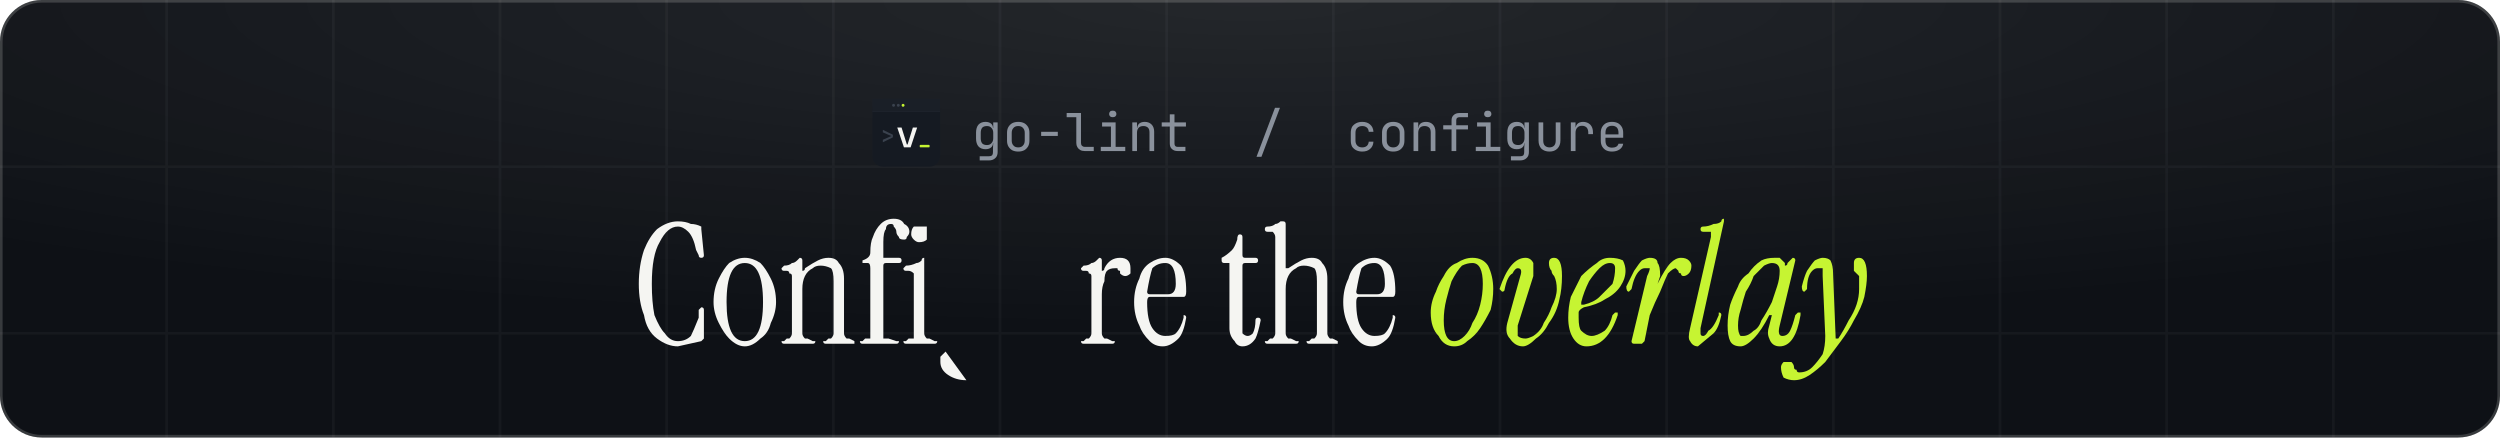
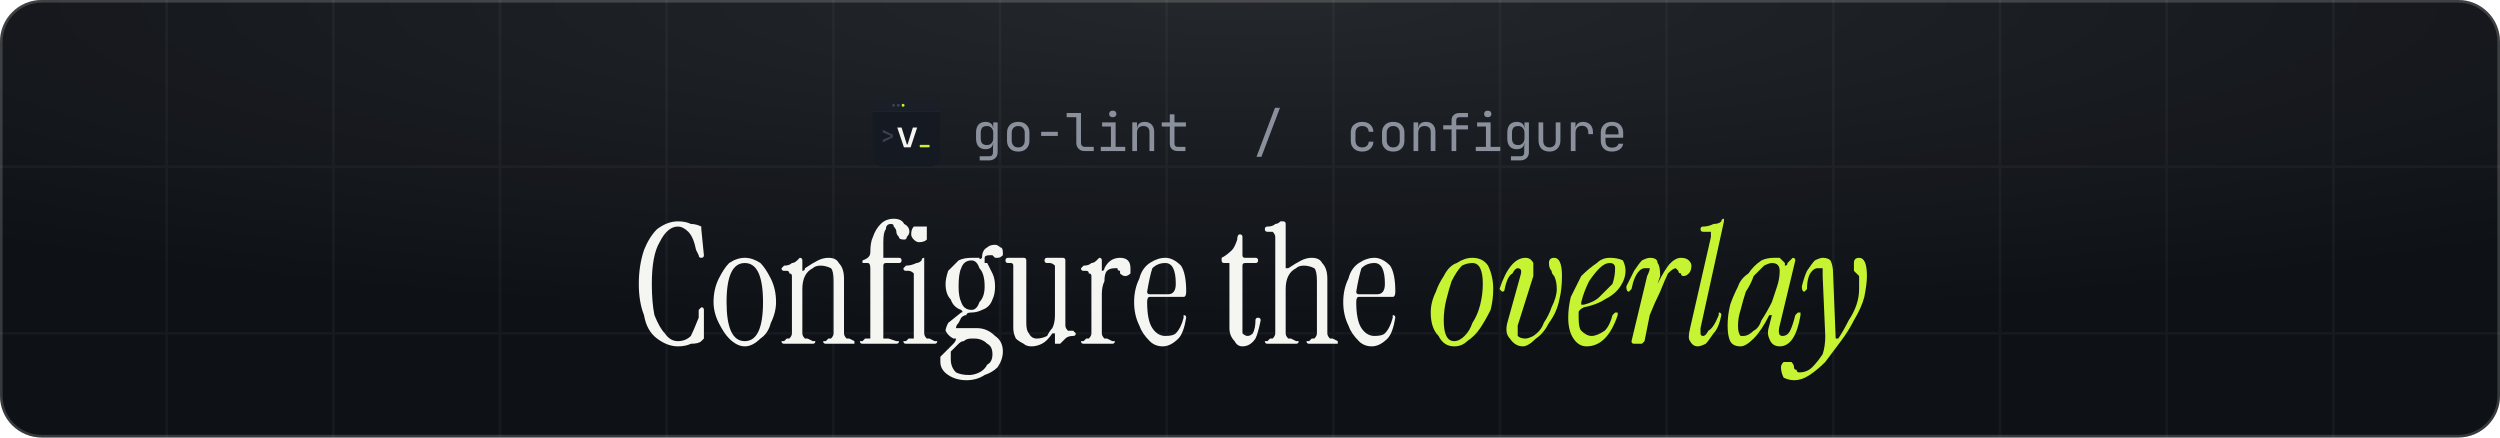
<svg xmlns="http://www.w3.org/2000/svg" width="960" height="168" viewBox="0 0 960 168" role="img" aria-label="Configure the overlay">
  <defs>
    <radialGradient id="l" cx="0.5" cy="0" r="0.75">
      <stop offset="0" stop-color="#fff" stop-opacity="0.09" />
      <stop offset="1" stop-color="#fff" stop-opacity="0" />
    </radialGradient>
    <clipPath id="c">
      <rect width="960" height="168" rx="16" />
    </clipPath>
-     <path id="g0" d="M6.7 3.6L3.2 3.6L3.2 2L6.7 2Q7.6 2 8 1.6Q8.3 1.2 8.3 0.4L8.3-1L8.4-3L8.3-3Q8.3-2 7.6-1.4Q6.8-0.7 5.4-0.7Q3.7-0.7 2.7-1.8Q1.8-2.9 1.8-4.8L1.8-7.1Q1.8-9 2.7-10.1Q3.7-11.2 5.4-11.2Q6.8-11.2 7.6-10.5Q8.3-9.9 8.3-8.9L8.4-8.9L8.4-11L10.1-11L10.1 0.4Q10.1 1.9 9.2 2.7Q8.3 3.6 6.7 3.6M6-2.3Q7.1-2.3 7.7-3Q8.4-3.7 8.4-4.9L8.4-7Q8.4-8.2 7.7-8.9Q7.1-9.6 6-9.6Q4.8-9.6 4.2-9Q3.6-8.3 3.6-7L3.6-4.9Q3.6-3.6 4.2-2.9Q4.8-2.3 6-2.3" />
-     <path id="g1" d="M6 0.2Q4.7 0.2 3.7-0.3Q2.8-0.8 2.2-1.8Q1.7-2.7 1.7-4L1.7-7Q1.7-8.3 2.2-9.2Q2.8-10.2 3.7-10.7Q4.7-11.2 6-11.2Q7.3-11.2 8.3-10.7Q9.2-10.2 9.8-9.2Q10.3-8.3 10.3-7L10.3-4Q10.3-2.7 9.8-1.8Q9.2-0.8 8.3-0.3Q7.3 0.2 6 0.2M6-1.4Q7.2-1.4 7.8-2.1Q8.5-2.8 8.5-4L8.5-7Q8.5-8.2 7.8-8.9Q7.2-9.6 6-9.6Q4.8-9.6 4.2-8.9Q3.5-8.2 3.5-7L3.5-4Q3.5-2.8 4.2-2.1Q4.8-1.4 6-1.4" />
-     <path id="g2" d="M9.2-5.8L2.8-5.8L2.8-7.4L9.2-7.4" />
-     <path id="g3" d="M11 0L7.5 0Q6.5 0 5.8-0.4Q5.1-0.8 4.7-1.5Q4.3-2.2 4.3-3.1L4.3-13L0.6-13L0.6-14.6L6.1-14.6L6.1-3.1Q6.1-2.4 6.5-2Q6.9-1.6 7.5-1.6L11-1.6" />
-     <path id="g4" d="M11.1 0L1.7 0L1.7-1.6L5.6-1.6L5.6-9.4L2.2-9.4L2.2-11L7.4-11L7.4-1.6L11.1-1.6L11.1 0M6.3-13Q5.6-13 5.3-13.3Q4.9-13.7 4.9-14.2Q4.9-14.8 5.3-15.2Q5.6-15.5 6.3-15.5Q7-15.5 7.3-15.2Q7.7-14.8 7.7-14.2Q7.7-13.7 7.3-13.3Q7-13 6.3-13" />
-     <path id="g5" d="M3.6 0L1.8 0L1.8-11L3.6-11L3.6-8.9L3.7-8.9Q3.8-9.9 4.4-10.5Q5.2-11.2 6.6-11.2Q8.2-11.2 9.2-10.2Q10.2-9.2 10.2-7.4L10.2 0L8.4 0L8.4-7.2Q8.4-8.4 7.8-9Q7.1-9.6 6.1-9.6Q4.9-9.6 4.3-9Q3.6-8.3 3.6-7" />
-     <path id="g6" d="M10.2 0L7.2 0Q5.8 0 5-0.8Q4.2-1.5 4.2-2.9L4.2-9.4L1.1-9.4L1.1-11L4.2-11L4.2-14.1L6-14.1L6-11L10.4-11L10.4-9.4L6-9.4L6-2.9Q6-1.6 7.2-1.6L10.2-1.6" />
-     <path id="g8" d="M3.4 2.2L1.5 2.2L8.6-16.6L10.5-16.6" />
-     <path id="g9" d="M6.1 0.2Q4.8 0.2 3.8-0.3Q2.8-0.8 2.2-1.7Q1.7-2.7 1.7-4L1.7-7Q1.7-8.3 2.2-9.3Q2.8-10.2 3.8-10.7Q4.8-11.2 6.1-11.2Q8-11.2 9.1-10.2Q10.3-9.2 10.4-7.4L8.6-7.4Q8.5-8.5 7.9-9Q7.2-9.6 6.1-9.6Q4.9-9.6 4.2-8.9Q3.5-8.3 3.5-7L3.5-4Q3.5-2.8 4.2-2.1Q4.9-1.4 6.1-1.4Q7.2-1.4 7.9-2Q8.5-2.6 8.6-3.6L10.4-3.6Q10.3-1.8 9.1-0.8Q8 0.2 6.1 0.2" />
-     <path id="g10" d="M6.2 0L4.4 0L4.4-8.3L1.2-8.3L1.2-9.9L4.4-9.9L4.4-11.8Q4.4-13.1 5.2-13.8Q6-14.6 7.5-14.6L10.7-14.6L10.7-13L7.5-13Q6.9-13 6.5-12.7Q6.2-12.4 6.2-11.8L6.2-9.9L10.7-9.9L10.7-8.3L6.2-8.3" />
-     <path id="g11" d="M6 0.2Q4.1 0.2 2.9-0.9Q1.8-2.1 1.8-4L1.8-11L3.6-11L3.6-4Q3.6-2.8 4.2-2.1Q4.9-1.4 6-1.4Q7.1-1.4 7.8-2.1Q8.4-2.8 8.4-4L8.4-11L10.2-11L10.2-4Q10.2-2.1 9-0.9Q7.9 0.2 6 0.2" />
-     <path id="g12" d="M4 0L2.2 0L2.2-11L4-11L4-9Q4.2-9.8 4.6-10.3Q5.4-11.2 6.9-11.2Q8.6-11.2 9.7-10.1Q10.7-9 10.7-7.2L10.7-6.5L8.9-6.5L8.9-7Q8.9-8.3 8.3-9Q7.6-9.7 6.5-9.7Q5.3-9.7 4.7-9Q4-8.3 4-7" />
-     <path id="g13" d="M6 0.2Q4.7 0.2 3.7-0.3Q2.8-0.8 2.2-1.8Q1.7-2.7 1.7-4L1.7-7Q1.7-8.3 2.2-9.2Q2.8-10.2 3.7-10.7Q4.7-11.2 6-11.2Q7.3-11.2 8.3-10.7Q9.2-10.2 9.8-9.2Q10.3-8.3 10.3-7L10.3-5.1L3.5-5.1L3.5-4Q3.5-2.7 4.1-2Q4.8-1.3 6-1.3Q7-1.3 7.7-1.7Q8.3-2.1 8.5-2.8L10.3-2.8Q10.1-1.4 8.9-0.6Q7.7 0.2 6 0.2M3.5-6.4L8.5-6.4L8.5-7Q8.5-8.3 7.9-9Q7.2-9.7 6-9.7Q4.8-9.7 4.1-9Q3.5-8.3 3.5-7" />
-     <path id="g14" d="M18 1Q14 1 10-2Q6-5 5-11Q3-16 3-23Q3-30 5-36Q7-41 10-44Q14-47 18-47Q21-47 23-46Q25-46 27-45Q27-45 27-44L28-34Q28-33 27-33Q26-33 26-34L25-36Q24-41 22-43Q20-45 18-45Q14-45 11-39Q8-34 8-23Q8-16 9-11Q11-6 13-4Q15-1 18-1Q21-1 23-3Q24-5 26-10L26-13Q27-14 27-14Q28-14 28-13L28-2Q28-2 27-1Q260 23 0Q21 1 18 1" />
-     <path id="g15" d="M13 1Q10 1 7-2Q5-4 3-8Q1-12 1-16Q1-21 3-25Q5-29 7-31Q10-33 13-33Q16-33 19-31Q21-29 23-25Q25-21 25-16Q25-12 23-8Q22-4 19-2Q16 1 13 1M13-1Q20-1 20-16Q20-31 13-31Q6-31 6-16Q6-1 13-1" />
-     <path id="g16" d="M13 0L2 0Q1 0 1-1Q1-1 2-1L3-2Q4-2 4-2Q5-3 5-4L5-26Q5-27 4-27Q4-28 3-28L2-28Q1-28 1-29Q1-29 2-30Q4-30 5-31Q6-31 7-32Q8-33 8-33Q9-33 9-32L9-29Q9-29 9-28Q10-28 10-29Q13-31 15-32Q17-33 19-33Q22-33 23-31Q25-29 25-25L25-4Q25-3 26-2Q26-2 27-2L29-1Q29-1 29-1Q29 0 29 0L18 0Q17 0 17-1Q17-1 18-1L19-2Q20-2 20-2Q21-3 21-4L21-24Q21-28 20-29Q18-30 16-30Q14-30 13-29Q11-28 10-26Q9-24 9-21L9-4Q9-3 10-2Q10-2 11-2L13-1Q14-1 14-1Q14 0 13 0" />
-     <path id="g17" d="M5-4L5-29Q5-31 4-31L2-31Q2-31 2-31Q2-32 2-32Q5-33 5-35L5-35Q5-39 6-41Q7-44 9-46Q11-48 14-48Q17-48 18-46Q20-45 20-43Q20-42 19-41Q19-40 18-40Q16-40 16-41Q15-42 15-43Q15-44 14-45Q14-46 13-46Q11-46 11-44Q10-43 10-39L10-33Q10-33 11-33L16-33Q17-33 17-32Q17-31 16-31L11-31Q10-31 10-30L10-4Q10-3 10-2Q11-2 12-2L15-1Q16-1 16-1Q16 0 15 0L2 0Q1 0 1-1Q1-1 2-1L3-2Q5-2 5-2Q5-3 5-4" />
-     <path id="g18" d="M7-39Q6-39 5-40Q4-41 4-42Q4-44 5-45Q6-45 7-45Q9-45 10-45Q10-44 10-42Q10-41 10-40Q9-39 7-39M13 0L2 0Q1 0 1-1Q1-1 2-1L3-2Q4-2 5-2Q5-3 5-4L5-26Q5-27 5-27Q4-28 3-28L2-28Q1-28 1-29Q1-29 2-30Q4-30 6-31Q7-31 8-32Q8-33 9-33Q9-33 9-32L9-4Q9-3 10-2Q10-2 11-2L13-1Q14-1 14-1Q14 0 13 0" />
-     <path id="g19" d="M11 14Q7 14 4 12Q1 10 1 7Q1 6 1 5Q2 4 3 3Q4 2 60Q7-1 7-2Q7-2 6-2Q4-3 3-5Q3-6 4-8L9-12Q10-12 9-13Q6-14 5-17Q3-19 3-23Q3-25 4-28Q6-30 8-32Q10-33 13-33Q14-33 16-33Q16-32 17-33Q17-36 19-37Q20-38 22-38Q23-38 24-37Q25-37 25-35Q25-34 25-34Q24-33 23-33Q22-33 22-33Q21-34 21-34Q21-34 20-34Q18-34 18-33Q18-32 18-31Q18-31 19-31Q20-29 21-27Q22-25 22-22Q22-19 21-17Q20-14 17-13Q15-12 13-12Q11-12 11-11Q10-11 9-10L8-8Q7-7 7-6Q8-6 9-6L15-6Q19-6 22-3Q25-1 25 3Q25 6 23 9Q21 11 18 12Q15 14 11 14M13-13Q15-13 16-16Q18-18 18-22Q18-27 16-29Q15-32 13-32Q10-32 9-29Q8-27 8-22Q8-18 9-16Q10-13 13-13M12 12Q14 12 16 11Q18 10 19 8Q21 7 21 4Q21 1 190Q17-2 14-2L13-2Q11-2 10-1Q9-1 8 0Q6 2 5 3Q5 5 5 6Q5 9 7 11Q9 12 12 12" />
-     <path id="g20" d="M11 1Q9 1 80Q6-1 5-2Q4-4 4-6L4-29Q4-30 4-30Q4-31 3-31L2-31Q1-31 1-32Q1-33 2-33L8-33Q9-33 9-32L9-8Q9-5 10-4Q11-2 13-2Q15-2 17-3Q18-5 19-6Q20-8 20-11L20-29Q20-30 20-30Q19-31 18-31L17-31Q16-31 16-32Q16-33 17-33L23-33Q24-33 24-32L24-7Q24-6 25-5Q25-5 26-5L27-5Q28-4 28-4Q28-3 27-3Q25-3 24-2Q23-1 220Q21 0 21 0Q20 0 200L20-3Q20-4 20-4Q20-4 19-4Q17-1 150Q13 1 11 1" />
-     <path id="g21" d="M10-29Q12-33 16-33Q18-33 19-32Q20-31 20-29Q20-28 20-27Q19-26 18-26Q17-26 16-27Q16-27 16-28Q15-28 15-29Q15-29 14-29Q12-29 11-28Q10-27 10-24Q9-22 9-19L9-4Q9-3 10-2Q10-2 11-2L13-1Q14-1 14-1Q14 0 13 0L2 0Q1 0 1-1Q1-1 2-1L3-2Q4-2 4-2Q5-3 5-4L5-26Q5-27 4-27Q4-28 3-28L2-28Q1-28 1-29Q1-29 2-30Q4-30 5-31Q6-31 7-32Q8-33 8-33Q9-33 9-32L9-29Q9-28 9-28Q10-28 10-29" />
-     <path id="g22" d="M12 1Q9 1 7-1Q4-4 3-7Q1-11 1-16Q1-21 3-25Q4-29 7-31Q10-33 13-33Q16-33 19-30Q21-27 21-20Q21-18 20-18L7-18Q6-18 6-16Q6-9 8-6Q10-3 13-3Q16-3 17-4Q19-6 20-10Q20-11 20-11Q21-11 21-10Q20-4 18-2Q15 1 12 1M7-19L14-19Q17-19 17-23Q17-27 16-29Q15-31 13-31Q10-31 8-29Q7-26 6-20Q6-19 7-19" />
-     <path id="g24" d="M9 1Q7 1 6-1Q4-3 4-6L4-30Q4-31 4-31L2-31Q1-31 1-32Q1-32 1-33Q3-34 5-36Q6-37 7-40Q7-42 8-42Q9-42 9-41L9-34Q9-33 10-33L14-33Q15-33 15-32Q15-31 14-31L10-31Q9-31 9-30L9-6Q9-5 9-4Q10-3 11-3Q12-3 13-4Q14-6 14-9Q14-10 15-10Q16-10 16-9Q15-4 14-2Q12 1 9 1" />
-     <path id="g25" d="M13 0L2 0Q1 0 1-1Q1-1 2-1L3-2Q4-2 4-2Q5-3 5-4L5-41Q5-42 4-43Q4-43 3-43L2-43Q1-43 1-44Q1-45 2-45Q4-45 5-46Q6-46 7-47Q8-47 8-47Q9-47 9-46L9-29Q9-29 9-29Q10-29 10-29Q13-31 15-32Q17-33 19-33Q22-33 23-31Q25-29 25-25L25-4Q25-3 26-2Q26-2 27-2L29-1Q29-1 29-1Q29 0 29 0L18 0Q17 0 17-1Q17-1 18-1L19-2Q20-2 20-2Q21-3 21-4L21-24Q21-28 20-29Q18-30 16-30Q14-30 13-29Q11-28 10-26Q9-24 9-21L9-4Q9-3 10-2Q10-2 11-2L13-1Q14-1 14-1Q14 0 13 0" />
-     <path id="g26" d="M10 1Q6 1 4-3Q1-6 1-12Q1-16 3-20Q4-23 6-26Q8-30 11-31Q14-33 17-33Q21-33 23-30Q25-26 25-21Q25-17 24-13Q22-9 20-6Q18-3 15-1Q13 1 10 1M10-1Q12-1 14-3Q16-5 17-8Q19-11 20-15Q21-19 21-23Q21-31 17-31Q15-31 13-30Q11-28 9-24Q8-21 7-17Q6-13 6-9Q6-1 10-1" />
-     <path id="g27" d="M10 1Q7 1 5-2Q3-4 4-8L9-26Q10-29 8-29Q7-29 6-27Q4-26 3-21Q3-20 2-20Q2-20 1-21Q1-21 1-21Q5-33 11-33Q13-33 14-31Q14-29 14-26L8-7Q8-5 8-3Q9-2 11-2Q12-2 14-3Q17-5 18-8Q20-11 21-14Q23-18 23-21Q23-24 22-26Q21-27 21-28Q20-29 20-31Q20-33 22-33Q25-33 25-26Q25-21 24-17Q23-12 20-8Q18-4 15-2Q12 1 10 1" />
-     <path id="g28" d="M8 1Q5 1 3-2Q1-5 1-10Q1-14 2-18Q4-22 6-26Q9-29 12-31Q14-33 17-33Q20-33 22-32Q23-30 23-28Q23-25 21-22Q19-19 15-17Q12-15 7-14Q5-13 5-12Q5-12 5-11Q5-11 5-10Q5-6 6-5Q8-3 10-3Q12-3 15-5Q17-7 18-11Q19-12 19-12Q20-12 20-12Q20-11 20-11Q18-5 15-2Q12 1 8 1M6-16Q6-16 6-15Q6-15 7-15Q11-16 13-18Q16-21 18-23Q19-26 19-29Q19-31 17-31Q15-31 13-29Q11-27 9-24Q7-20 6-16" />
-     <path id="g29" d="M7 0L4 0Q3 0 3-1L9-26Q10-28 10-29Q9-29 8-29Q7-29 6-28Q4-26 3-21Q2-20 2-20Q1-20 1-22Q3-26 4-28Q6-31 7-32Q9-33 10-33Q13-33 13-31Q14-30 14-26L13-23Q13-23 13-23Q13-23 13-23Q16-29 18-31Q20-33 22-33Q24-33 25-32Q26-31 26-30Q26-28 25-27Q24-26 23-26Q22-26 22-27Q21-27 21-28Q21-28 20-29Q20-29 20-29Q19-29 17-27Q16-25 14-20Q12-16 10-11Q9-6 8-1Q7 0 7 0" />
-     <path id="g30" d="M5 1Q3 1 2-1Q1-2 2-6L10-41Q10-42 10-43Q10-43 9-43L7-43Q6-43 6-44Q6-45 7-45Q9-45 11-46Q13-46 14-47Q14-48 15-48Q15-48 15-47L6-6Q6-5 6-4Q6-3 7-3Q8-3 9-5Q11-6 13-11Q13-12 13-12Q14-12 14-11Q13-6 11-4Q9-1 80Q6 1 5 1" />
-     <path id="g31" d="M6 1Q3 1 2-1Q1-3 1-7Q1-11 2-15Q3-18 5-22Q6-25 9-27Q11-30 14-32Q16-33 19-33Q20-33 21-33Q22-32 23-31Q23-30 23-30Q24-30 24-31Q25-32 25-32Q26-33 26-33Q27-33 27-32L21-7Q20-3 22-3Q24-3 25-5Q26-7 27-11Q28-12 28-12Q29-12 29-12Q29-11 29-11Q28-5 26-2Q24 1 21 1Q18 1 17-2Q16-4 17-7L18-11Q18-11 18-11Q17-11 17-11Q14-5 11-2Q8 1 6 1M7-3Q9-3 11-5Q13-6 14-9Q16-12 18-16Q19-19 20-22Q21-25 21-28Q21-31 18-31Q17-31 15-30Q13-28 11-26Q10-23 8-20Q7-17 6-13Q5-10 5-7Q5-4 6-3Q6-3 7-3" />
-     <path id="g32" d="M-2 14Q-4 14-6 13Q-7 11-7 9Q-7 8-6 7Q-5 7-5 7Q-3 7-3 7Q-2 8-2 9Q-2 10-1 10Q-1 11 0 11Q3 11 5 9Q7 7 9 4Q10 1 10-3L9-26Q9-28 9-29Q8-29 7-29Q6-29 5-28Q3-26 3-21Q2-20 2-20Q1-20 1-22Q2-26 3-28Q5-31 6-32Q8-33 9-33Q11-33 12-32Q13-30 13-27L14-2Q14-2 15-2Q15-2 15-2Q17-5 19-9Q21-12 22-15Q23-18 23-21Q23-24 23-26Q22-27 21-28Q21-29 21-31Q21-33 23-33Q26-33 26-26Q26-23 25-18Q24-14 21-9Q19-5 16-1Q13 3 10 7Q7 10 4 12Q1 14-2 14" />
+     <path id="g0" d="M6.7 3.6L3.2 3.6L3.2 2.0L6.7 2.0Q7.6 2.0 8.0 1.6Q8.3 1.2 8.3 0.4L8.3 0.4L8.3-1L8.4-3L8.3-3Q8.3-2.0 7.6-1.4L7.6-1.4Q6.8-0.7 5.4-0.7L5.4-0.7Q3.7-0.7 2.7-1.8Q1.8-2.9 1.8-4.8L1.8-4.8L1.8-7.1Q1.8-9 2.7-10.1Q3.7-11.2 5.4-11.2L5.4-11.2Q6.8-11.2 7.6-10.5L7.6-10.5Q8.3-9.9 8.3-8.9L8.3-8.9L8.4-8.9L8.4-11L10.1-11L10.1 0.4Q10.1 1.9 9.2 2.7Q8.3 3.6 6.7 3.6L6.7 3.6ZM6.0-2.3L6.0-2.3Q7.1-2.3 7.7-3.0Q8.4-3.7 8.4-4.9L8.4-4.9L8.4-7Q8.4-8.2 7.7-8.9Q7.1-9.6 6.0-9.6L6.0-9.6Q4.8-9.6 4.2-9.0Q3.6-8.3 3.6-7L3.6-7L3.6-4.9Q3.6-3.6 4.2-2.9Q4.8-2.3 6.0-2.3Z" />
+     <path id="g1" d="M6 0.2L6 0.2Q4.7 0.2 3.7-0.3Q2.8-0.8 2.2-1.8Q1.7-2.7 1.7-4.0L1.7-4.0L1.7-7.0Q1.7-8.3 2.2-9.2Q2.8-10.2 3.7-10.7Q4.7-11.2 6-11.2L6-11.2Q7.3-11.2 8.3-10.7Q9.2-10.2 9.8-9.2Q10.3-8.3 10.3-7.0L10.3-7.0L10.3-4.0Q10.3-2.7 9.8-1.8Q9.2-0.8 8.3-0.3Q7.3 0.2 6 0.2ZM6-1.4L6-1.4Q7.2-1.4 7.8-2.1Q8.5-2.8 8.5-4.0L8.5-4.0L8.5-7.0Q8.5-8.2 7.8-8.9Q7.2-9.6 6-9.6L6-9.6Q4.8-9.6 4.2-8.9Q3.5-8.2 3.5-7.0L3.5-7.0L3.5-4.0Q3.5-2.8 4.2-2.1Q4.8-1.4 6-1.4Z" />
+     <path id="g2" d="M9.2-5.8L2.8-5.8L2.8-7.4L9.2-7.4L9.2-5.8Z" />
+     <path id="g3" d="M11 0L7.5 0Q6.5 0 5.8-0.4Q5.1-0.8 4.7-1.5Q4.3-2.2 4.3-3.1L4.3-3.1L4.3-13.0L0.6-13.0L0.6-14.6L6.1-14.6L6.1-3.1Q6.1-2.4 6.5-2.0Q6.9-1.6 7.5-1.6L7.5-1.6L11-1.6L11 0Z" />
+     <path id="g4" d="M11.1 0L1.7 0L1.7-1.6L5.6-1.6L5.6-9.4L2.2-9.4L2.2-11L7.4-11L7.4-1.6L11.1-1.6L11.1 0ZM6.3-13.0L6.3-13.0Q5.6-13.0 5.3-13.3Q4.9-13.7 4.9-14.2L4.9-14.2Q4.9-14.8 5.3-15.2Q5.6-15.5 6.3-15.5L6.3-15.5Q7.0-15.5 7.3-15.2Q7.7-14.8 7.7-14.2L7.7-14.2Q7.7-13.7 7.3-13.3Q7.0-13.0 6.3-13.0Z" />
+     <path id="g5" d="M3.6 0L1.8 0L1.8-11L3.6-11L3.6-8.9L3.7-8.9Q3.8-9.9 4.4-10.5L4.4-10.5Q5.2-11.2 6.6-11.2L6.6-11.2Q8.2-11.2 9.2-10.2Q10.2-9.2 10.2-7.4L10.2-7.4L10.2 0L8.4 0L8.4-7.2Q8.4-8.4 7.8-9.0Q7.1-9.6 6.1-9.6L6.1-9.6Q4.9-9.6 4.3-9.0Q3.6-8.3 3.6-7L3.6-7L3.6 0Z" />
+     <path id="g6" d="M10.2 0L7.2 0Q5.8 0 5.0-0.8Q4.2-1.5 4.2-2.9L4.2-2.9L4.2-9.4L1.1-9.4L1.1-11L4.2-11L4.2-14.1L6-14.1L6-11L10.4-11L10.4-9.4L6-9.4L6-2.9Q6-1.6 7.2-1.6L7.2-1.6L10.2-1.6L10.2 0Z" />
+     <path id="g8" d="M3.4 2.2L1.5 2.2L8.6-16.6L10.5-16.6L3.4 2.2Z" />
+     <path id="g9" d="M6.1 0.2L6.1 0.2Q4.8 0.2 3.8-0.3Q2.8-0.8 2.2-1.8Q1.7-2.7 1.7-4L1.7-4L1.7-7Q1.7-8.3 2.2-9.3Q2.8-10.2 3.8-10.7Q4.8-11.2 6.1-11.2L6.1-11.2Q8.0-11.2 9.1-10.2Q10.3-9.2 10.4-7.4L10.4-7.4L8.6-7.4Q8.5-8.5 7.9-9.0Q7.2-9.6 6.1-9.6L6.1-9.6Q4.9-9.6 4.2-8.9Q3.5-8.3 3.5-7.0L3.5-7.0L3.5-4Q3.5-2.8 4.2-2.1Q4.9-1.4 6.1-1.4L6.1-1.4Q7.2-1.4 7.9-2.0Q8.5-2.6 8.6-3.6L8.6-3.6L10.4-3.6Q10.3-1.8 9.1-0.8Q8.0 0.2 6.1 0.2Z" />
+     <path id="g10" d="M6.2 0L4.4 0L4.4-8.3L1.2-8.3L1.2-9.9L4.4-9.9L4.4-11.8Q4.4-13.1 5.2-13.8Q6.0-14.6 7.5-14.6L7.5-14.6L10.7-14.6L10.7-13.0L7.5-13.0Q6.9-13.0 6.5-12.7Q6.2-12.4 6.2-11.8L6.2-11.8L6.2-9.9L10.7-9.9L10.7-8.3L6.2-8.3L6.2 0Z" />
+     <path id="g11" d="M6.0 0.2L6.0 0.2Q4.1 0.2 2.9-0.9Q1.8-2.1 1.8-4L1.8-4L1.8-11L3.6-11L3.6-4Q3.6-2.8 4.2-2.1Q4.9-1.4 6.0-1.4L6.0-1.4Q7.1-1.4 7.8-2.1Q8.4-2.8 8.4-4L8.4-4L8.4-11L10.2-11L10.2-4Q10.2-2.1 9.0-0.9Q7.9 0.2 6.0 0.2Z" />
+     <path id="g12" d="M4.0 0L2.2 0L2.2-11L4.0-11L4.0-9.0Q4.2-9.8 4.6-10.3L4.6-10.3Q5.4-11.2 6.9-11.2L6.9-11.2Q8.6-11.2 9.7-10.1Q10.7-9.0 10.7-7.2L10.7-7.2L10.7-6.5L8.9-6.5L8.9-7Q8.9-8.3 8.3-9.0Q7.6-9.7 6.5-9.7L6.5-9.7Q5.3-9.7 4.7-9.0Q4.0-8.3 4.0-7L4.0-7L4.0 0Z" />
+     <path id="g13" d="M6 0.2L6 0.2Q4.7 0.2 3.7-0.3Q2.8-0.8 2.2-1.8Q1.7-2.7 1.7-4L1.7-4L1.7-7Q1.7-8.3 2.2-9.2Q2.8-10.2 3.7-10.7Q4.7-11.2 6-11.2Q7.3-11.2 8.3-10.7Q9.2-10.2 9.8-9.2Q10.3-8.3 10.3-7L10.3-7L10.3-5.1L3.5-5.1L3.5-4Q3.5-2.7 4.1-2.0Q4.8-1.3 6-1.3L6-1.3Q7.0-1.3 7.7-1.7Q8.3-2.1 8.5-2.8L8.5-2.8L10.3-2.8Q10.1-1.4 8.9-0.6Q7.7 0.2 6 0.2ZM3.5-6.4L8.5-6.4L8.5-7Q8.5-8.3 7.9-9Q7.2-9.7 6-9.7L6-9.7Q4.8-9.7 4.1-9Q3.5-8.3 3.5-7L3.5-7L3.5-6.4Z" />
+     <path id="g14" d="M18 1L18 1Q14 1 10-2Q6-5 5-11Q3-16 3-23L3-23Q3-30 5-36Q7-41 10-44Q14-47 18-47L18-47Q21-47 23-46Q25-46 27-45L27-45Q27-45 27-44L27-44L28-34Q28-33 27-33L27-33Q26-33 26-34L26-34L25-36Q24-41 22-43Q20-45 18-45L18-45Q14-45 11-39Q8-34 8-23L8-23Q8-16 9-11Q11-6 13-4Q15-1 18-1L18-1Q21-1 23-3Q24-5 26-10L26-10L26-13Q27-14 27-14L27-14Q28-14 28-13L28-13L28-2Q28-2 27-1L27-1Q26-0 23 0Q21 1 18 1Z" />
+     <path id="g15" d="M13 1L13 1Q10 1 7-2Q5-4 3-8Q1-12 1-16L1-16Q1-21 3-25Q5-29 7-31Q10-33 13-33L13-33Q16-33 19-31Q21-29 23-25Q25-21 25-16L25-16Q25-12 23-8Q22-4 19-2Q16 1 13 1ZM13-1L13-1Q20-1 20-16L20-16Q20-31 13-31L13-31Q6-31 6-16L6-16Q6-1 13-1Z" />
+     <path id="g16" d="M13 0L2 0Q1 0 1-1L1-1Q1-1 2-1L2-1L3-2Q4-2 4-2Q5-3 5-4L5-4L5-26Q5-27 4-27Q4-28 3-28L3-28L2-28Q1-28 1-29L1-29Q1-29 2-30L2-30Q4-30 5-31Q6-31 7-32L7-32Q8-33 8-33L8-33Q9-33 9-32L9-32L9-29Q9-29 9-28Q10-28 10-29L10-29Q13-31 15-32Q17-33 19-33L19-33Q22-33 23-31Q25-29 25-25L25-25L25-4Q25-3 26-2Q26-2 27-2L27-2L29-1Q29-1 29-1L29-1Q29 0 29 0L29 0L18 0Q17 0 17-1L17-1Q17-1 18-1L18-1L19-2Q20-2 20-2Q21-3 21-4L21-4L21-24Q21-28 20-29Q18-30 16-30L16-30Q14-30 13-29Q11-28 10-26Q9-24 9-21L9-21L9-4Q9-3 10-2Q10-2 11-2L11-2L13-1Q14-1 14-1L14-1Q14 0 13 0L13 0Z" />
+     <path id="g17" d="M5-4L5-4L5-29Q5-31 4-31L4-31L2-31Q2-31 2-31L2-31Q2-32 2-32L2-32Q5-33 5-35L5-35L5-35Q5-39 6-41Q7-44 9-46Q11-48 14-48L14-48Q17-48 18-46Q20-45 20-43L20-43Q20-42 19-41Q19-40 18-40L18-40Q16-40 16-41Q15-42 15-43Q15-44 14-45Q14-46 13-46L13-46Q11-46 11-44Q10-43 10-39L10-39L10-33Q10-33 11-33L11-33L16-33Q17-33 17-32L17-32Q17-31 16-31L16-31L11-31Q10-31 10-30L10-30L10-4Q10-3 10-2Q11-2 12-2L12-2L15-1Q16-1 16-1L16-1Q16 0 15 0L15 0L2 0Q1 0 1-1L1-1Q1-1 2-1L2-1L3-2Q5-2 5-2Q5-3 5-4Z" />
+     <path id="g18" d="M7-39L7-39Q6-39 5-40Q4-41 4-42L4-42Q4-44 5-45Q6-45 7-45L7-45Q9-45 10-45Q10-44 10-42L10-42Q10-41 10-40Q9-39 7-39ZM13 0L2 0Q1 0 1-1L1-1Q1-1 2-1L2-1L3-2Q4-2 5-2Q5-3 5-4L5-4L5-26Q5-27 5-27Q4-28 3-28L3-28L2-28Q1-28 1-29L1-29Q1-29 2-30L2-30Q4-30 6-31Q7-31 8-32L8-32Q8-33 9-33L9-33Q9-33 9-32L9-32L9-4Q9-3 10-2Q10-2 11-2L11-2L13-1Q14-1 14-1L14-1Q14 0 13 0L13 0Z" />
+     <path id="g19" d="M11 14L11 14Q7 14 4 12Q1 10 1 7L1 7Q1 6 1 5Q2 4 3 3Q4 2 6-0L6-0Q7-1 7-2Q7-2 6-2L6-2Q4-3 3-5Q3-6 4-8L4-8L9-12Q10-12 9-13L9-13Q6-14 5-17Q3-19 3-23L3-23Q3-25 4-28Q6-30 8-32Q10-33 13-33L13-33Q14-33 16-33L16-33Q16-32 17-33L17-33Q17-36 19-37Q20-38 22-38L22-38Q23-38 24-37Q25-37 25-35L25-35Q25-34 25-34Q24-33 23-33L23-33Q22-33 22-33Q21-34 21-34Q21-34 20-34L20-34Q18-34 18-33L18-33Q18-32 18-31Q18-31 19-31L19-31Q20-29 21-27Q22-25 22-22L22-22Q22-19 21-17Q20-14 17-13Q15-12 13-12L13-12Q11-12 11-11Q10-11 9-10L9-10L8-8Q7-7 7-6Q8-6 9-6L9-6L15-6Q19-6 22-3Q25-1 25 3L25 3Q25 6 23 9Q21 11 18 12Q15 14 11 14ZM13-13L13-13Q15-13 16-16Q18-18 18-22L18-22Q18-27 16-29Q15-32 13-32L13-32Q10-32 9-29Q8-27 8-22L8-22Q8-18 9-16Q10-13 13-13ZM12 12L12 12Q14 12 16 11Q18 10 19 8Q21 7 21 4L21 4Q21 1 19-0Q17-2 14-2L14-2L13-2Q11-2 10-1Q9-1 8 0L8 0Q6 2 5 3Q5 5 5 6L5 6Q5 9 7 11Q9 12 12 12Z" />
+     <path id="g20" d="M11 1L11 1Q9 1 8-0Q6-1 5-2Q4-4 4-6L4-6L4-29Q4-30 4-30Q4-31 3-31L3-31L2-31Q1-31 1-32L1-32Q1-33 2-33L2-33L8-33Q9-33 9-32L9-32L9-8Q9-5 10-4Q11-2 13-2L13-2Q15-2 17-3Q18-5 19-6Q20-8 20-11L20-11L20-29Q20-30 20-30Q19-31 18-31L18-31L17-31Q16-31 16-32L16-32Q16-33 17-33L17-33L23-33Q24-33 24-32L24-32L24-7Q24-6 25-5Q25-5 26-5L26-5L27-5Q28-4 28-4L28-4Q28-3 27-3L27-3Q25-3 24-2Q23-1 22-0L22-0Q21 0 21 0L21 0Q20 0 20-0L20-0L20-3Q20-4 20-4Q20-4 19-4L19-4Q17-1 15-0Q13 1 11 1Z" />
+     <path id="g21" d="M10-29L10-29Q12-33 16-33L16-33Q18-33 19-32Q20-31 20-29L20-29Q20-28 20-27Q19-26 18-26L18-26Q17-26 16-27Q16-27 16-28Q15-28 15-29Q15-29 14-29L14-29Q12-29 11-28Q10-27 10-24Q9-22 9-19L9-19L9-4Q9-3 10-2Q10-2 11-2L11-2L13-1Q14-1 14-1L14-1Q14 0 13 0L13 0L2 0Q1 0 1-1L1-1Q1-1 2-1L2-1L3-2Q4-2 4-2Q5-3 5-4L5-4L5-26Q5-27 4-27Q4-28 3-28L3-28L2-28Q1-28 1-29L1-29Q1-29 2-30L2-30Q4-30 5-31Q6-31 7-32L7-32Q8-33 8-33L8-33Q9-33 9-32L9-32L9-29Q9-28 9-28Q10-28 10-29Z" />
+     <path id="g22" d="M12 1L12 1Q9 1 7-1Q4-4 3-7Q1-11 1-16L1-16Q1-21 3-25Q4-29 7-31Q10-33 13-33L13-33Q16-33 19-30Q21-27 21-20L21-20Q21-18 20-18L20-18L7-18Q6-18 6-16L6-16Q6-9 8-6Q10-3 13-3L13-3Q16-3 17-4Q19-6 20-10L20-10Q20-11 20-11L20-11Q21-11 21-10L21-10Q20-4 18-2Q15 1 12 1ZM7-19L7-19L14-19Q17-19 17-23L17-23Q17-27 16-29Q15-31 13-31L13-31Q10-31 8-29Q7-26 6-20L6-20Q6-19 7-19Z" />
+     <path id="g24" d="M9 1L9 1Q7 1 6-1Q4-3 4-6L4-6L4-30Q4-31 4-31L4-31L2-31Q1-31 1-32L1-32Q1-32 1-33L1-33Q3-34 5-36Q6-37 7-40L7-40Q7-42 8-42L8-42Q9-42 9-41L9-41L9-34Q9-33 10-33L10-33L14-33Q15-33 15-32L15-32Q15-31 14-31L14-31L10-31Q9-31 9-30L9-30L9-6Q9-5 9-4Q10-3 11-3L11-3Q12-3 13-4Q14-6 14-9L14-9Q14-10 15-10L15-10Q16-10 16-9L16-9Q15-4 14-2Q12 1 9 1Z" />
+     <path id="g25" d="M13 0L2 0Q1 0 1-1L1-1Q1-1 2-1L2-1L3-2Q4-2 4-2Q5-3 5-4L5-4L5-41Q5-42 4-43Q4-43 3-43L3-43L2-43Q1-43 1-44L1-44Q1-45 2-45L2-45Q4-45 5-46Q6-46 7-47L7-47Q8-47 8-47L8-47Q9-47 9-46L9-46L9-29Q9-29 9-29Q10-29 10-29L10-29Q13-31 15-32Q17-33 19-33L19-33Q22-33 23-31Q25-29 25-25L25-25L25-4Q25-3 26-2Q26-2 27-2L27-2L29-1Q29-1 29-1L29-1Q29 0 29 0L29 0L18 0Q17 0 17-1L17-1Q17-1 18-1L18-1L19-2Q20-2 20-2Q21-3 21-4L21-4L21-24Q21-28 20-29Q18-30 16-30L16-30Q14-30 13-29Q11-28 10-26Q9-24 9-21L9-21L9-4Q9-3 10-2Q10-2 11-2L11-2L13-1Q14-1 14-1L14-1Q14 0 13 0L13 0Z" />
+     <path id="g26" d="M10 1L10 1Q6 1 4-3Q1-6 1-12L1-12Q1-16 3-20Q4-23 6-26Q8-30 11-31Q14-33 17-33L17-33Q21-33 23-30Q25-26 25-21L25-21Q25-17 24-13Q22-9 20-6Q18-3 15-1Q13 1 10 1ZM10-1L10-1Q12-1 14-3Q16-5 17-8Q19-11 20-15Q21-19 21-23L21-23Q21-31 17-31L17-31Q15-31 13-30Q11-28 9-24Q8-21 7-17Q6-13 6-9L6-9Q6-1 10-1Z" />
+     <path id="g27" d="M10 1L10 1Q7 1 5-2Q3-4 4-8L4-8L9-26Q10-29 8-29L8-29Q7-29 6-27Q4-26 3-21L3-21Q3-20 2-20L2-20Q2-20 1-21Q1-21 1-21L1-21Q5-33 11-33L11-33Q13-33 14-31Q14-29 14-26L14-26L8-7Q8-5 8-3Q9-2 11-2L11-2Q12-2 14-3Q17-5 18-8Q20-11 21-14Q23-18 23-21L23-21Q23-24 22-26Q21-27 21-28Q20-29 20-31L20-31Q20-33 22-33L22-33Q25-33 25-26L25-26Q25-21 24-17Q23-12 20-8Q18-4 15-2Q12 1 10 1Z" />
+     <path id="g28" d="M8 1L8 1Q5 1 3-2Q1-5 1-10L1-10Q1-14 2-18Q4-22 6-26Q9-29 12-31Q14-33 17-33L17-33Q20-33 22-32Q23-30 23-28L23-28Q23-25 21-22Q19-19 15-17Q12-15 7-14L7-14Q5-13 5-12L5-12Q5-12 5-11Q5-11 5-10L5-10Q5-6 6-5Q8-3 10-3L10-3Q12-3 15-5Q17-7 18-11L18-11Q19-12 19-12L19-12Q20-12 20-12Q20-11 20-11L20-11Q18-5 15-2Q12 1 8 1ZM6-16L6-16Q6-16 6-15Q6-15 7-15L7-15Q11-16 13-18Q16-21 18-23Q19-26 19-29L19-29Q19-31 17-31L17-31Q15-31 13-29Q11-27 9-24Q7-20 6-16Z" />
+     <path id="g29" d="M7 0L4 0Q3 0 3-1L3-1L9-26Q10-28 10-29Q9-29 8-29L8-29Q7-29 6-28Q4-26 3-21L3-21Q2-20 2-20L2-20Q1-20 1-22L1-22Q3-26 4-28Q6-31 7-32Q9-33 10-33L10-33Q13-33 13-31Q14-30 14-26L14-26L13-23Q13-23 13-23Q13-23 13-23L13-23Q16-29 18-31Q20-33 22-33L22-33Q24-33 25-32Q26-31 26-30L26-30Q26-28 25-27Q24-26 23-26L23-26Q22-26 22-27Q21-27 21-28Q21-28 20-29Q20-29 20-29L20-29Q19-29 17-27Q16-25 14-20Q12-16 10-11Q9-6 8-1L8-1Q7 0 7 0L7 0Z" />
+     <path id="g30" d="M5 1L5 1Q3 1 2-1Q1-2 2-6L2-6L10-41Q10-42 10-43Q10-43 9-43L9-43L7-43Q6-43 6-44L6-44Q6-45 7-45L7-45Q9-45 11-46Q13-46 14-47L14-47Q14-48 15-48L15-48Q15-48 15-47L15-47L6-6Q6-5 6-4Q6-3 7-3L7-3Q8-3 9-5Q11-6 13-11L13-11Q13-12 13-12L13-12Q14-12 14-11L14-11Q13-6 11-4Q9-1 8-0Q6 1 5 1Z" />
+     <path id="g31" d="M6 1L6 1Q3 1 2-1Q1-3 1-7L1-7Q1-11 2-15Q3-18 5-22Q6-25 9-27Q11-30 14-32Q16-33 19-33L19-33Q20-33 21-33Q22-32 23-31L23-31Q23-30 23-30L23-30Q24-30 24-31L24-31Q25-32 25-32Q26-33 26-33L26-33Q27-33 27-32L27-32L21-7Q20-3 22-3L22-3Q24-3 25-5Q26-7 27-11L27-11Q28-12 28-12L28-12Q29-12 29-12Q29-11 29-11L29-11Q28-5 26-2Q24 1 21 1L21 1Q18 1 17-2Q16-4 17-7L17-7L18-11Q18-11 18-11Q17-11 17-11L17-11Q14-5 11-2Q8 1 6 1ZM7-3L7-3Q9-3 11-5Q13-6 14-9Q16-12 18-16Q19-19 20-22Q21-25 21-28L21-28Q21-31 18-31L18-31Q17-31 15-30Q13-28 11-26Q10-23 8-20Q7-17 6-13Q5-10 5-7L5-7Q5-4 6-3Q6-3 7-3Z" />
+     <path id="g32" d="M-2 14L-2 14Q-4 14-6 13Q-7 11-7 9L-7 9Q-7 8-6 7Q-5 7-5 7L-5 7Q-3 7-3 7Q-2 8-2 9Q-2 10-1 10Q-1 11 0 11L0 11Q3 11 5 9Q7 7 9 4Q10 1 10-3L10-3L9-26Q9-28 9-29Q8-29 7-29L7-29Q6-29 5-28Q3-26 3-21L3-21Q2-20 2-20L2-20Q1-20 1-22L1-22Q2-26 3-28Q5-31 6-32Q8-33 9-33L9-33Q11-33 12-32Q13-30 13-27L13-27L14-2Q14-2 15-2Q15-2 15-2L15-2Q17-5 19-9Q21-12 22-15Q23-18 23-21L23-21Q23-24 23-26Q22-27 21-28Q21-29 21-31L21-31Q21-33 23-33L23-33Q26-33 26-26L26-26Q26-23 25-18Q24-14 21-9Q19-5 16-1Q13 3 10 7Q7 10 4 12Q1 14-2 14Z" />
  </defs>
  <g clip-path="url(#c)">
    <rect width="960" height="168" fill="#0e1116" />
    <path d="M64 0V168M128 0V168M192 0V168M256 0V168M320 0V168M384 0V168M448 0V168M512 0V168M576 0V168M640 0V168M704 0V168M768 0V168M832 0V168M896 0V168M0 64H960M0 128H960" stroke="#f5f5f2" stroke-opacity="0.04" fill="none" />
    <rect width="960" height="168" fill="url(#l)" />
    <g transform="translate(335 38) scale(0.02539062)">
      <rect width="1024" height="1024" rx="160" fill="#151a22" />
      <rect width="1024" height="190" fill="#1a1f27" />
      <rect y="190" width="1024" height="4" fill="#2a313c" />
      <circle cx="320" cy="96" r="22" fill="#3a424e" />
      <circle cx="392" cy="96" r="22" fill="#3a424e" />
      <circle cx="464" cy="96" r="22" fill="#c6f432" />
      <path d="M158 467L310 541V581L158 655V617L287 561L158 505Z" fill="#3a424e" />
      <path d="M376 432H441L521 688H532L612 432H677L578 732H477Z" fill="#f5f5f2" />
      <rect x="716" y="694.5" width="149" height="37.5" rx="9" fill="#c6f432" />
    </g>
    <g fill="#8a919c">
      <use href="#g0" x="373" y="58" />
      <use href="#g1" x="385" y="58" />
      <use href="#g2" x="397" y="58" />
      <use href="#g3" x="409" y="58" />
      <use href="#g4" x="421" y="58" />
      <use href="#g5" x="433" y="58" />
      <use href="#g6" x="445" y="58" />
      <use href="#g8" x="481" y="58" />
      <use href="#g9" x="517" y="58" />
      <use href="#g1" x="529" y="58" />
      <use href="#g5" x="541" y="58" />
      <use href="#g10" x="553" y="58" />
      <use href="#g4" x="565" y="58" />
      <use href="#g0" x="577" y="58" />
      <use href="#g11" x="589" y="58" />
      <use href="#g12" x="601" y="58" />
      <use href="#g13" x="613" y="58" />
    </g>
    <g fill="#f5f5f2">
      <use href="#g14" x="242.3" y="132" />
      <use href="#g15" x="273" y="132" />
      <use href="#g16" x="299.1" y="132" />
      <use href="#g17" x="329.2" y="132" />
      <use href="#g18" x="345.9" y="132" />
      <use href="#g19" x="360.1" y="132" />
      <use href="#g20" x="385.1" y="132" />
      <use href="#g21" x="414.1" y="132" />
      <use href="#g22" x="434.5" y="132" />
      <use href="#g24" x="468.1" y="132" />
      <use href="#g25" x="484.7" y="132" />
      <use href="#g22" x="514.8" y="132" />
    </g>
    <g fill="#c6f432">
      <use href="#g26" x="548.4" y="132" />
      <use href="#g27" x="574.8" y="132" />
      <use href="#g28" x="601.2" y="132" />
      <use href="#g29" x="623.5" y="132" />
      <use href="#g30" x="647" y="132" />
      <use href="#g31" x="662.4" y="132" />
      <use href="#g32" x="690.9" y="132" />
    </g>
  </g>
  <rect x="0.5" y="0.5" width="959" height="167" rx="15.5" fill="none" stroke="#f5f5f2" stroke-opacity="0.18" />
</svg>
